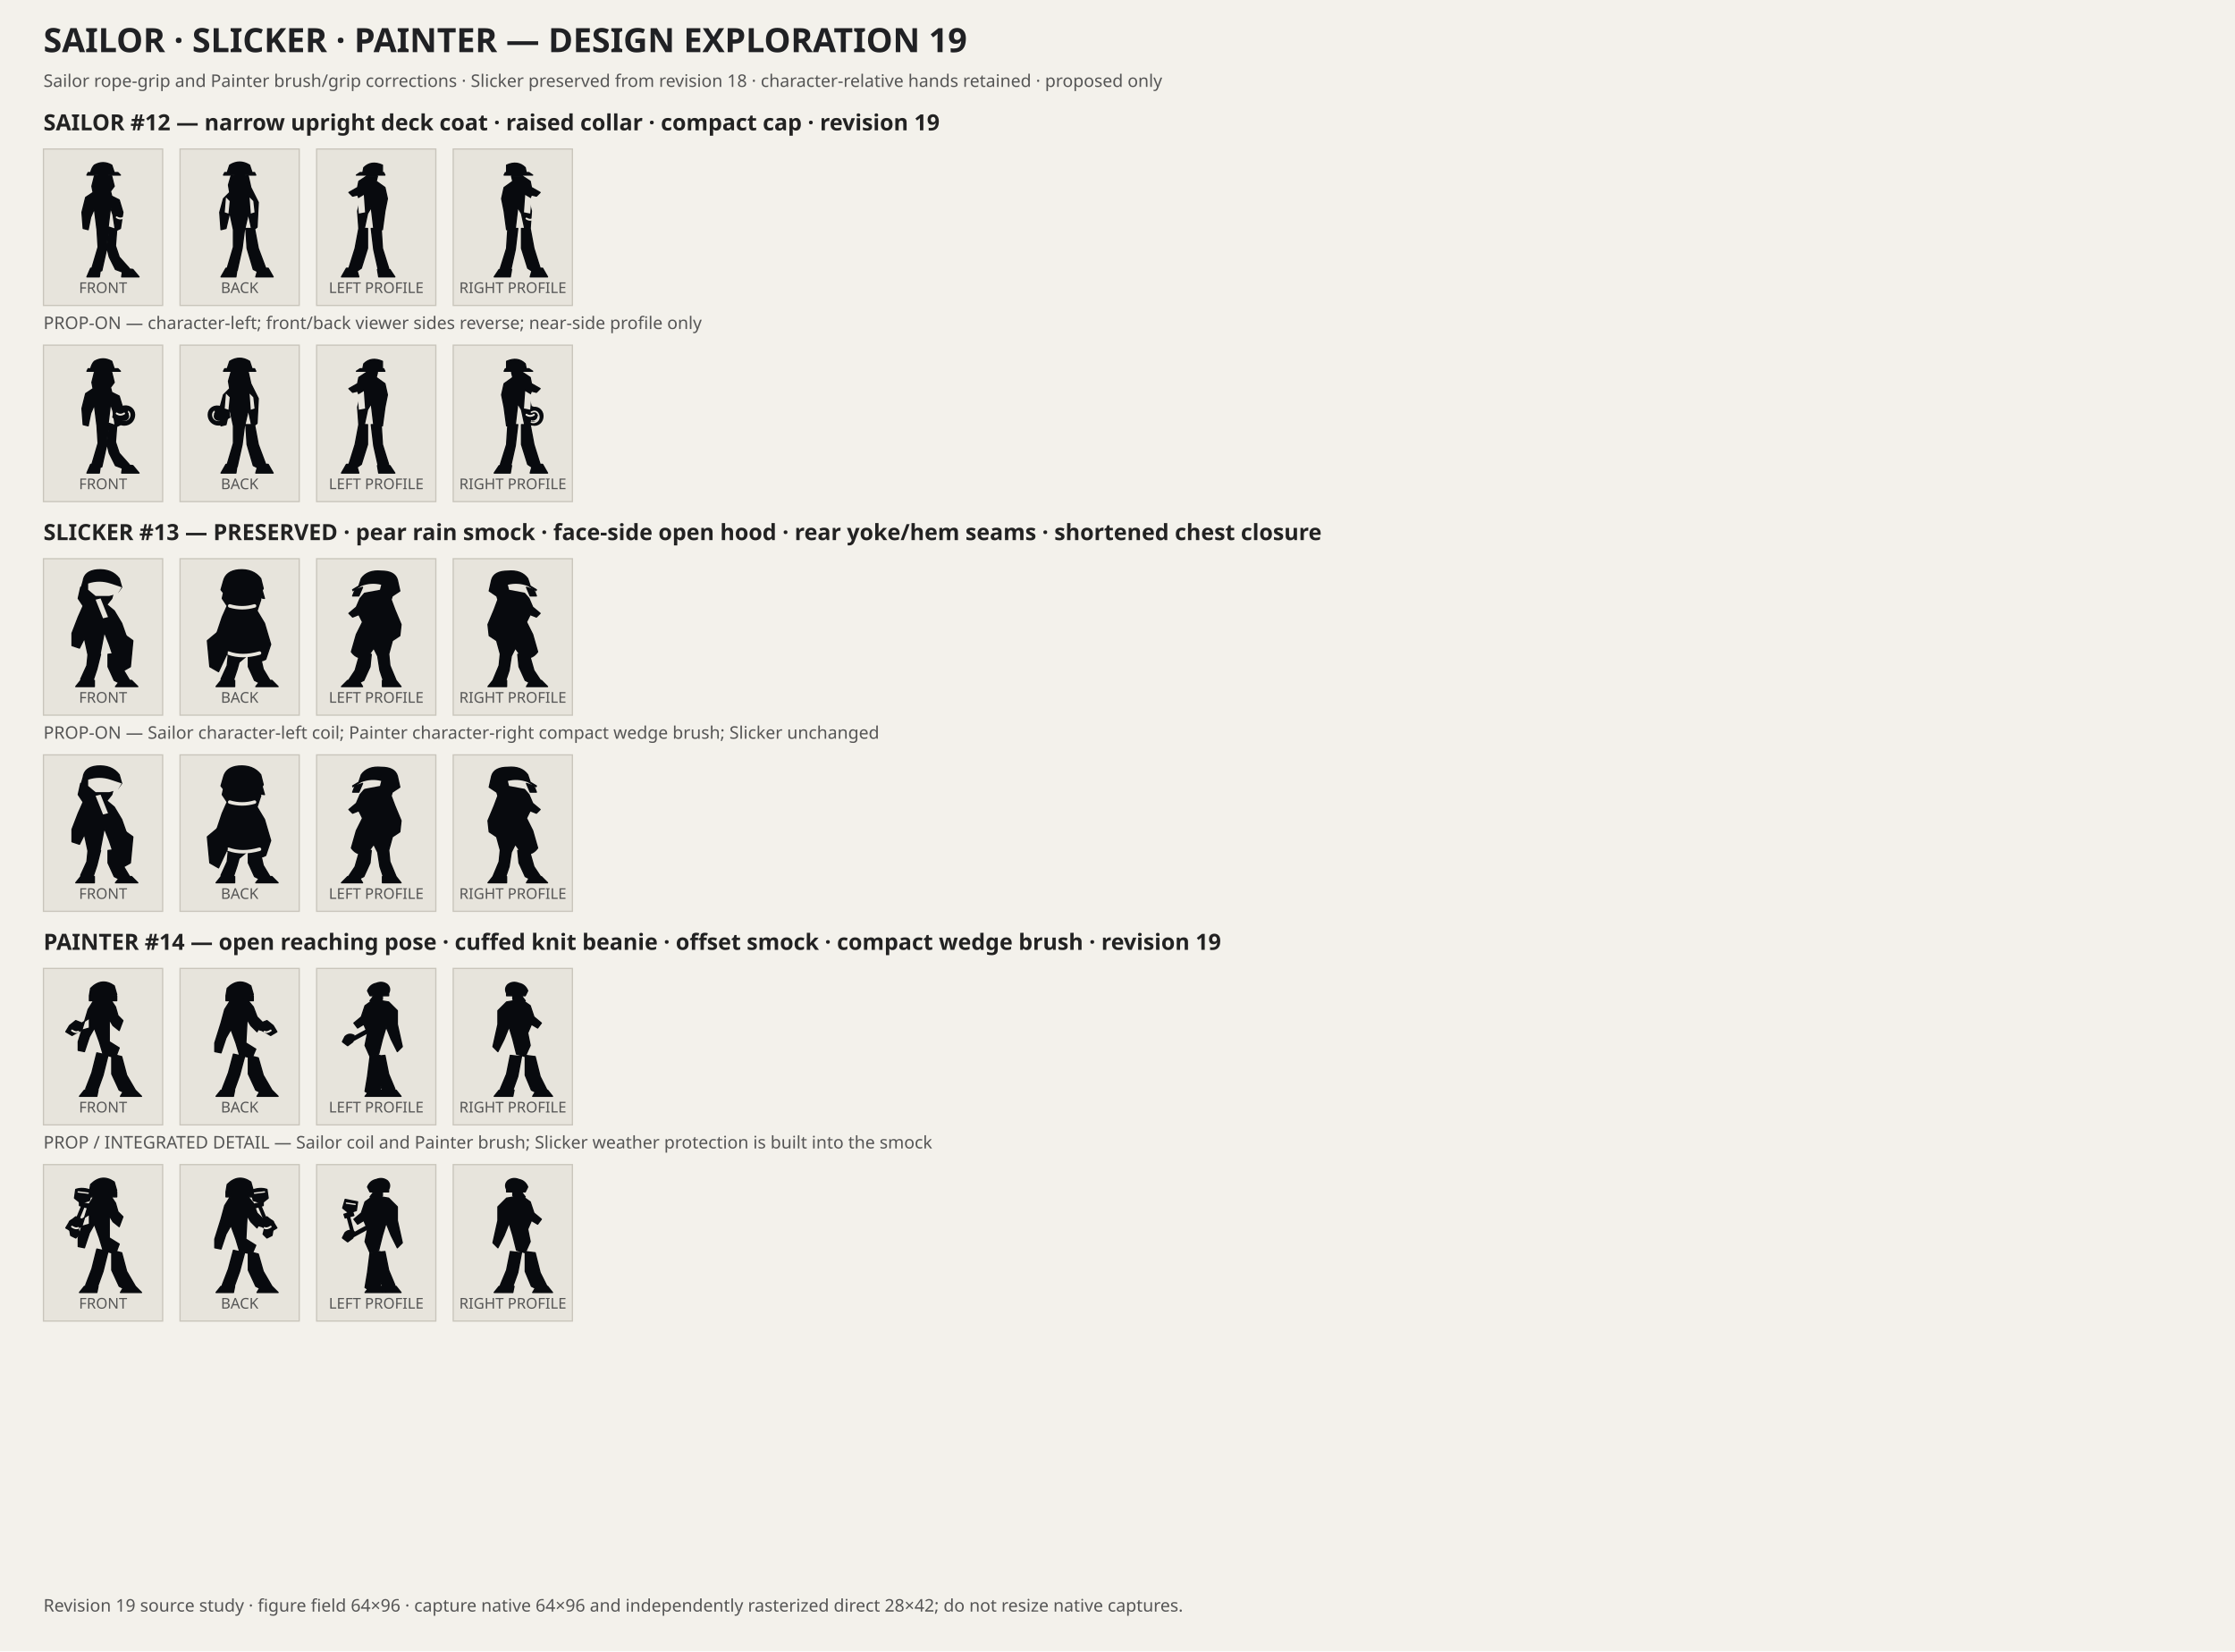
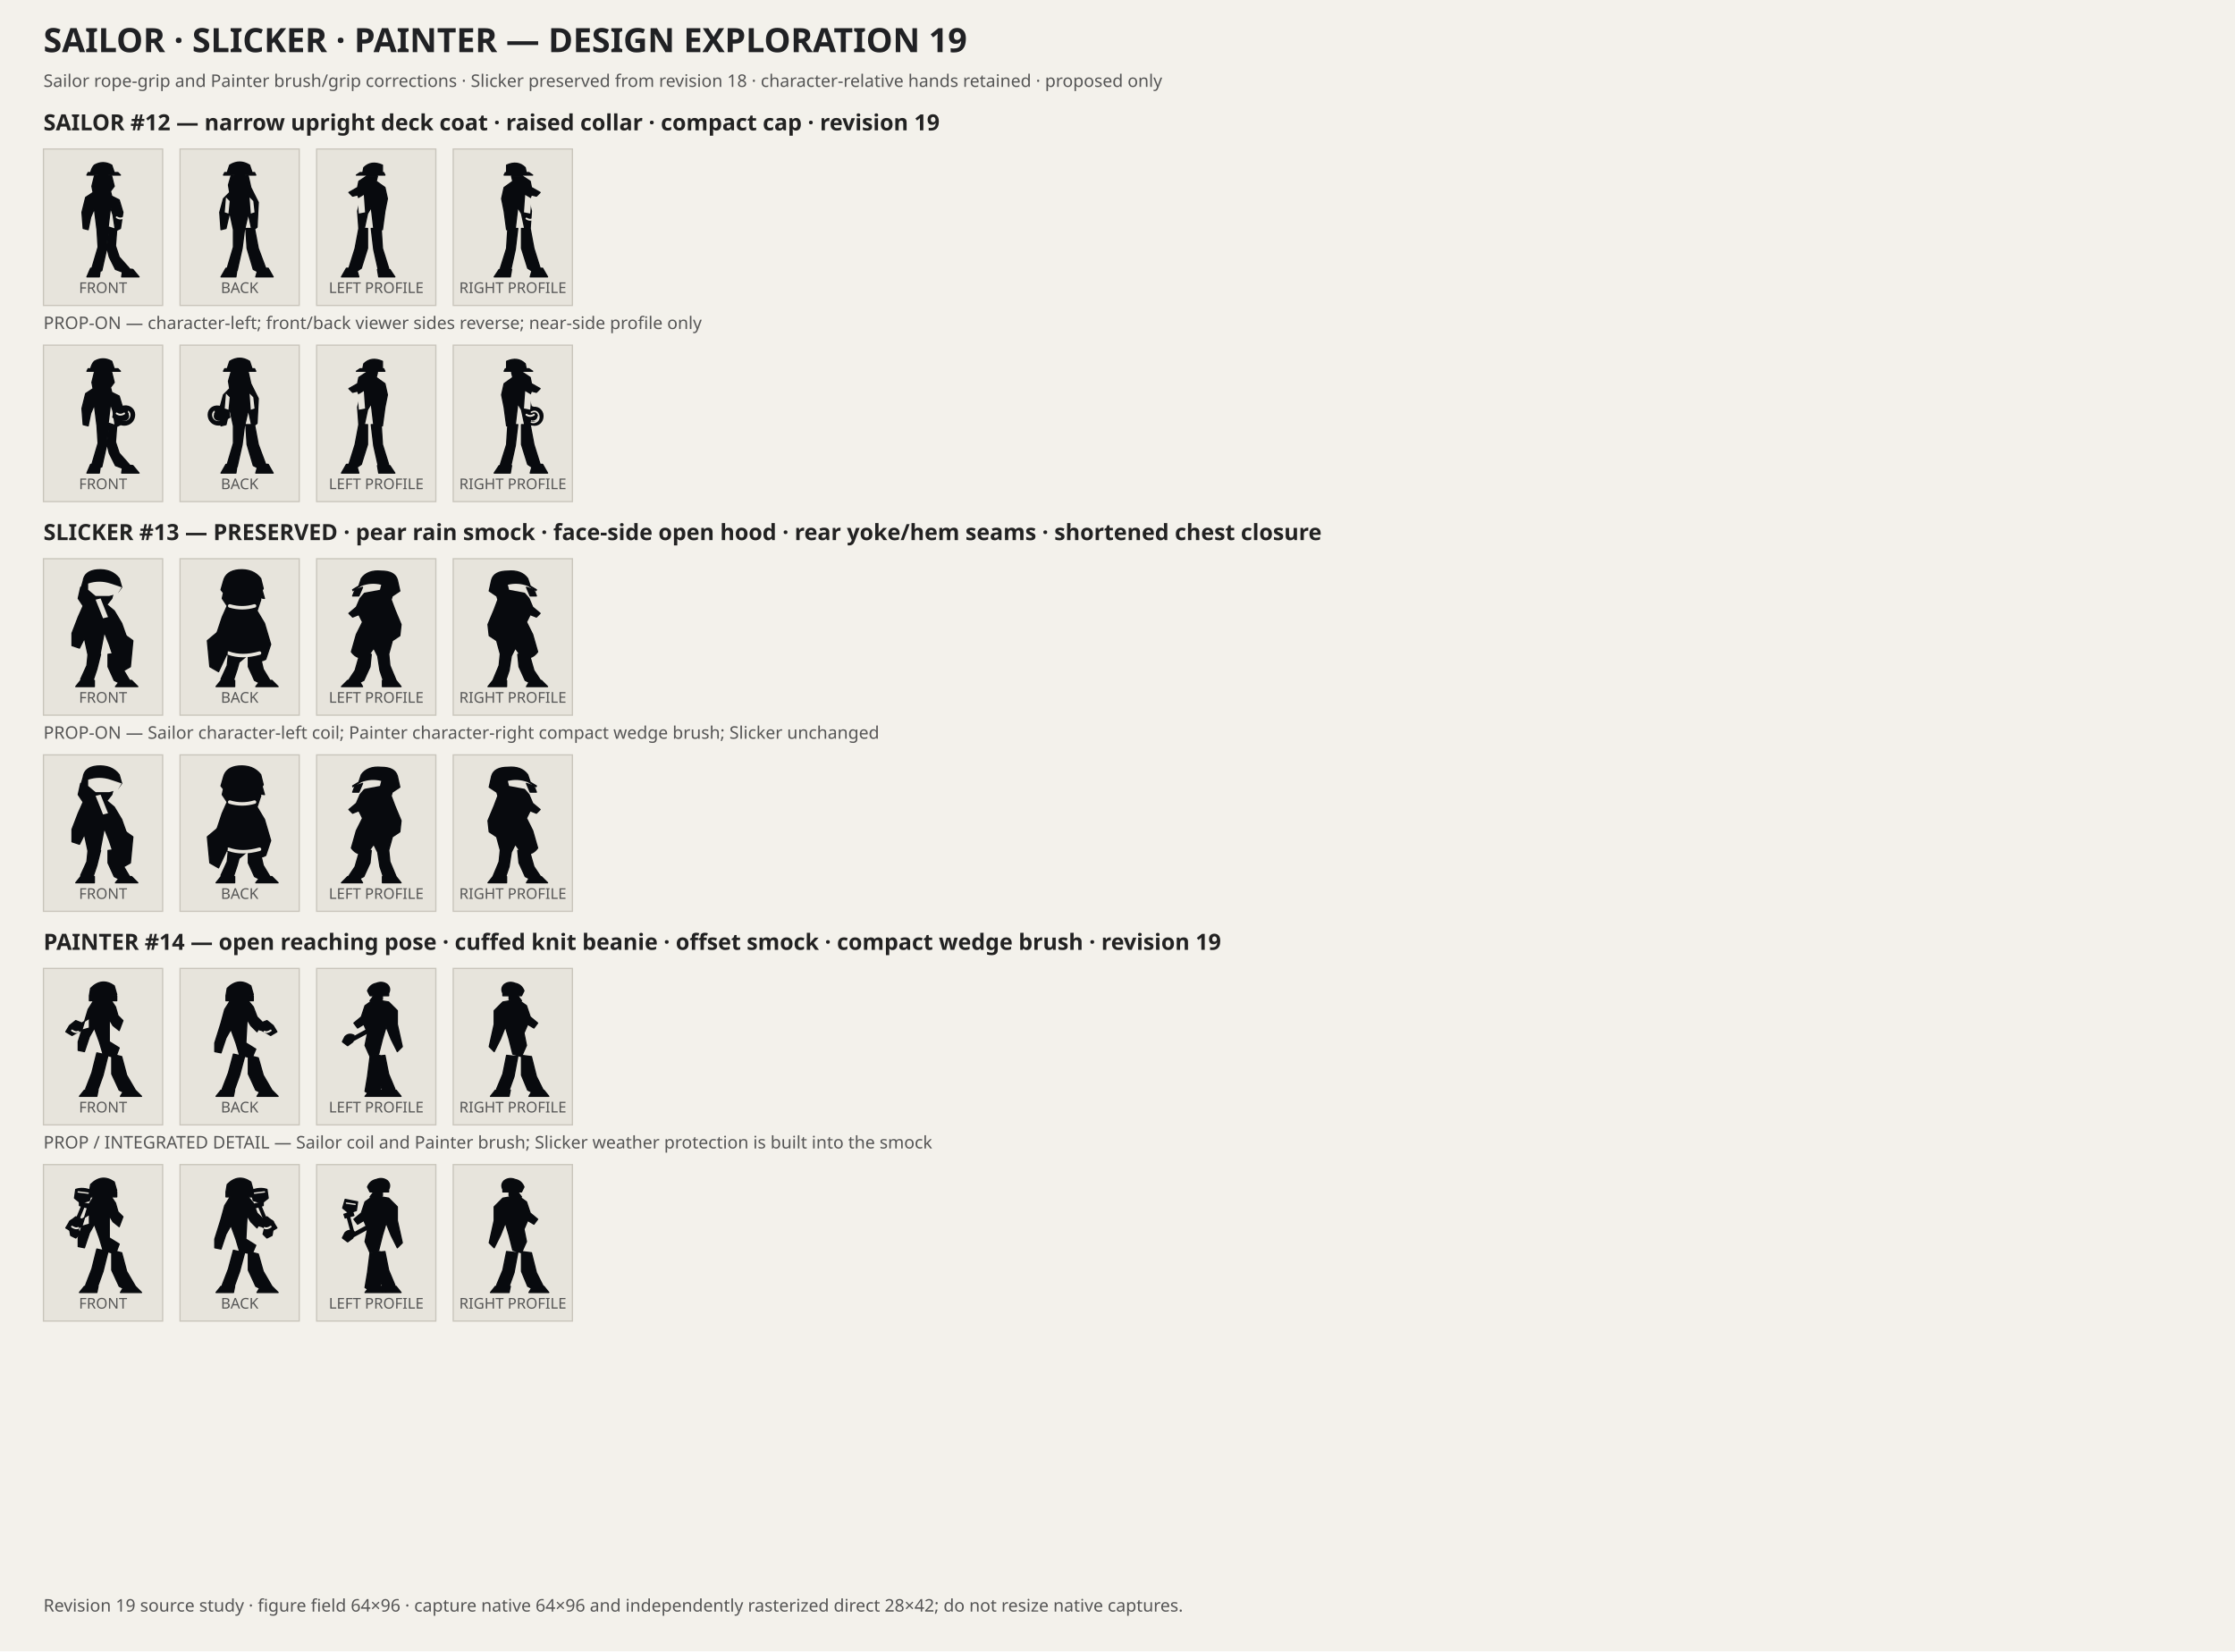
<svg xmlns="http://www.w3.org/2000/svg" width="1800" height="1330" viewBox="0 0 1800 1330">
  <rect width="1800" height="1330" fill="#f3f1eb" />
  <style>.head{font:700 27px sans-serif;fill:#202124}.sub{font:14px sans-serif;fill:#555}.name{font:700 18px sans-serif;fill:#222}.lab{font:12px sans-serif;fill:#555}.panel{fill:#e7e4dc;stroke:#c9c5bb}.sil{fill:#080a0e;stroke:#080a0e;stroke-linejoin:round;stroke-linecap:round}</style>
  <text x="35" y="42" class="head">SAILOR · SLICKER · PAINTER — DESIGN EXPLORATION 19</text>
  <text x="35" y="70" class="sub">Sailor rope-grip and Painter brush/grip corrections · Slicker preserved from revision 18 · character-relative hands retained · proposed only</text>
  <text x="35" y="105" class="name">SAILOR #12 — narrow upright deck coat · raised collar · compact cap · revision 19</text>
  <g transform="translate(35 120)">
    <rect width="96" height="126" class="panel" />
    <g transform="translate(16 8)">
      <g transform="" class="sil">
        <path d="M25 5 Q32 1 39 5 L41 11 L22 11 Q23 7 25 5Z M20 11 L44 11 L46 13 L19 13Z M25 14 Q32 11 39 14 L41 22 L38 26 L39 30 L45 33 L48 43 L46 56 L42 58 L40 45 L38 39 L36 56 L27 56 L25 40 L22 47 L20 57 L16 56 L15 43 L18 31 L24 27 L23 22Z M27 55 L36 55 L35 72 L31 90 L25 92 L23 88 L28 71Z M37 55 L43 57 L42 70 L45 79 L53 88 L50 92 L42 89 L37 79 L35 71Z M22 88 L30 88 L29 95 L19 95Z M48 88 L56 89 L61 95 L47 95Z" />
        <path d="M43 47 Q46 49 49 47" fill="none" stroke="#e7e4dc" stroke-width="1.5" stroke-linecap="round" />
      </g>
    </g>
    <text x="48" y="116" text-anchor="middle" class="lab">FRONT</text>
  </g>
  <g transform="translate(145 120)">
    <rect width="96" height="126" class="panel" />
    <g transform="translate(16 8)">
      <g transform="" class="sil">
        <path d="M24 5 Q32 0 40 5 L42 11 L22 11Z M20 11 L44 11 L45 13 L19 13Z M25 14 Q32 11 39 14 L41 23 L44 29 L47 35 L46 55 L42 58 L39 44 L36 57 L27 57 L24 43 L21 56 L17 57 L16 43 L19 32 L24 27 L23 21Z M27 56 L36 56 L34 72 L30 90 L24 92 L22 88 L27 71Z M37 56 L44 56 L47 72 L53 88 L49 92 L43 89 L38 72Z M21 88 L30 88 L29 95 L17 95Z M47 88 L55 88 L59 95 L45 95Z" />
        <path d="M21 31 L24 34 L23 44 L20 43Z M40 31 L43 34 L44 43 L41 44Z" fill="#e7e4dc" stroke="none" />
      </g>
    </g>
    <text x="48" y="116" text-anchor="middle" class="lab">BACK</text>
  </g>
  <g transform="translate(255 120)">
    <rect width="96" height="126" class="panel" />
    <g transform="translate(16 8)">
      <g transform="translate(64 0) scale(-1 1)" class="sil">
        <path d="M27 5 Q36 1 42 7 L43 12 L27 12Z M26 11 L45 11 L48 13 L25 13Z M40 14 L46 18 L47 23 L54 27 L51 30 L47 29 L45 34 L47 42 L46 56 L42 58 L39 44 L36 39 L34 56 L27 57 L25 42 L23 32 L25 23 L32 18 L31 14Z M28 56 L36 56 L34 73 L30 91 L24 93 L22 88 L27 72Z M39 56 L46 56 L49 72 L54 88 L50 92 L44 88 L39 72Z M21 89 L31 89 L30 95 L17 95Z M48 88 L56 88 L60 95 L46 95Z" />
        <path d="M42 29 L47 32 L46 44 L41 43Z" fill="#e7e4dc" stroke="none" />
      </g>
    </g>
    <text x="48" y="116" text-anchor="middle" class="lab">LEFT PROFILE</text>
  </g>
  <g transform="translate(365 120)">
    <rect width="96" height="126" class="panel" />
    <g transform="translate(16 8)">
      <g transform="" class="sil">
        <path d="M27 5 Q36 1 42 7 L43 12 L27 12Z M26 11 L45 11 L48 13 L25 13Z M40 14 L46 18 L47 23 L54 27 L51 30 L47 29 L45 34 L47 42 L46 56 L42 58 L39 44 L36 39 L34 56 L27 57 L25 42 L23 32 L25 23 L32 18 L31 14Z M28 56 L36 56 L34 73 L30 91 L24 93 L22 88 L27 72Z M39 56 L46 56 L49 72 L54 88 L50 92 L44 88 L39 72Z M21 89 L31 89 L30 95 L17 95Z M48 88 L56 88 L60 95 L46 95Z" />
        <path d="M42 29 L47 32 L46 44 L41 43Z" fill="#e7e4dc" stroke="none" />
        <path d="M43 48 Q46 50 49 48" fill="none" stroke="#e7e4dc" stroke-width="1.5" stroke-linecap="round" />
      </g>
    </g>
    <text x="48" y="116" text-anchor="middle" class="lab">RIGHT PROFILE</text>
  </g>
  <text x="35" y="265" class="sub">PROP-ON — character-left; front/back viewer sides reverse; near-side profile only</text>
  <g transform="translate(35 278)">
    <rect width="96" height="126" class="panel" />
    <g transform="translate(16 8)">
      <g transform="" class="sil">
        <path d="M25 5 Q32 1 39 5 L41 11 L22 11 Q23 7 25 5Z M20 11 L44 11 L46 13 L19 13Z M25 14 Q32 11 39 14 L41 22 L38 26 L39 30 L45 33 L48 43 L46 56 L42 58 L40 45 L38 39 L36 56 L27 56 L25 40 L22 47 L20 57 L16 56 L15 43 L18 31 L24 27 L23 22Z M27 55 L36 55 L35 72 L31 90 L25 92 L23 88 L28 71Z M37 55 L43 57 L42 70 L45 79 L53 88 L50 92 L42 89 L37 79 L35 71Z M22 88 L30 88 L29 95 L19 95Z M48 88 L56 89 L61 95 L47 95Z" />
        <path d="M47 43 C52 41 56 44 56 48 C56 52 53 55 49 55 C45 55 43 52 44 49 C45 46 48 45 50 47 C52 49 51 51 49 51" fill="none" stroke="#080a0e" stroke-width="3.8" stroke-linecap="round" />
        <path d="M41 45 Q45 42 49 44 L52 47 L50 52 L45 53 L40 50Z" fill="#080a0e" stroke="#080a0e" stroke-width="1.2" />
        <path d="M43 47 Q47 42 51 45" fill="none" stroke="#080a0e" stroke-width="2.4" stroke-linecap="round" />
        <path d="M43 47 Q46 49 49 47" fill="none" stroke="#e7e4dc" stroke-width="1.5" stroke-linecap="round" />
      </g>
    </g>
    <text x="48" y="116" text-anchor="middle" class="lab">FRONT</text>
  </g>
  <g transform="translate(145 278)">
    <rect width="96" height="126" class="panel" />
    <g transform="translate(16 8)">
      <g transform="" class="sil">
        <path d="M24 5 Q32 0 40 5 L42 11 L22 11Z M20 11 L44 11 L45 13 L19 13Z M25 14 Q32 11 39 14 L41 23 L44 29 L47 35 L46 55 L42 58 L39 44 L36 57 L27 57 L24 43 L21 56 L17 57 L16 43 L19 32 L24 27 L23 21Z M27 56 L36 56 L34 72 L30 90 L24 92 L22 88 L27 71Z M37 56 L44 56 L47 72 L53 88 L49 92 L43 89 L38 72Z M21 88 L30 88 L29 95 L17 95Z M47 88 L55 88 L59 95 L45 95Z" />
        <path d="M17 43 C12 41 8 44 8 48 C8 52 11 55 15 55 C19 55 21 52 20 49 C19 46 16 45 14 47 C12 49 13 51 15 51" fill="none" stroke="#080a0e" stroke-width="3.6" stroke-linecap="round" />
        <path d="M23 45 Q19 42 15 44 L12 47 L14 52 L19 53 L24 50Z" fill="#080a0e" stroke="#080a0e" stroke-width="1.2" />
        <path d="M21 31 L24 34 L23 44 L20 43Z M40 31 L43 34 L44 43 L41 44Z" fill="#e7e4dc" stroke="none" />
        <path d="M21 47 Q17 42 13 45" fill="none" stroke="#080a0e" stroke-width="2.4" stroke-linecap="round" />
      </g>
    </g>
    <text x="48" y="116" text-anchor="middle" class="lab">BACK</text>
  </g>
  <g transform="translate(255 278)">
    <rect width="96" height="126" class="panel" />
    <g transform="translate(16 8)">
      <g transform="translate(64 0) scale(-1 1)" class="sil">
        <path d="M27 5 Q36 1 42 7 L43 12 L27 12Z M26 11 L45 11 L48 13 L25 13Z M40 14 L46 18 L47 23 L54 27 L51 30 L47 29 L45 34 L47 42 L46 56 L42 58 L39 44 L36 39 L34 56 L27 57 L25 42 L23 32 L25 23 L32 18 L31 14Z M28 56 L36 56 L34 73 L30 91 L24 93 L22 88 L27 72Z M39 56 L46 56 L49 72 L54 88 L50 92 L44 88 L39 72Z M21 89 L31 89 L30 95 L17 95Z M48 88 L56 88 L60 95 L46 95Z" />
        <path d="M42 29 L47 32 L46 44 L41 43Z" fill="#e7e4dc" stroke="none" />
      </g>
    </g>
    <text x="48" y="116" text-anchor="middle" class="lab">LEFT PROFILE</text>
  </g>
  <g transform="translate(365 278)">
    <rect width="96" height="126" class="panel" />
    <g transform="translate(16 8)">
      <g transform="" class="sil">
        <path d="M27 5 Q36 1 42 7 L43 12 L27 12Z M26 11 L45 11 L48 13 L25 13Z M40 14 L46 18 L47 23 L54 27 L51 30 L47 29 L45 34 L47 42 L46 56 L42 58 L39 44 L36 39 L34 56 L27 57 L25 42 L23 32 L25 23 L32 18 L31 14Z M28 56 L36 56 L34 73 L30 91 L24 93 L22 88 L27 72Z M39 56 L46 56 L49 72 L54 88 L50 92 L44 88 L39 72Z M21 89 L31 89 L30 95 L17 95Z M48 88 L56 88 L60 95 L46 95Z" />
        <path d="M47 44 C51 42 55 45 55 49 C55 53 52 56 48 55 C44 55 42 52 43 49 C44 46 47 45 49 47 C51 49 50 51 48 51" fill="none" stroke="#080a0e" stroke-width="3.6" stroke-linecap="round" />
        <path d="M42 43 Q46 40 50 43 L53 47 L50 51 L45 51 L41 48Z" fill="#080a0e" stroke="#080a0e" stroke-width="1.2" />
        <path d="M42 29 L47 32 L46 44 L41 43Z" fill="#e7e4dc" stroke="none" />
        <path d="M43 48 Q47 43 51 46" fill="none" stroke="#080a0e" stroke-width="2.4" stroke-linecap="round" />
        <path d="M43 48 Q46 50 49 48" fill="none" stroke="#e7e4dc" stroke-width="1.5" stroke-linecap="round" />
        <path d="M47 46 C51 44 53 47 53 50 C53 53 50 55 47 54" fill="none" stroke="#e7e4dc" stroke-width="1.25" stroke-linecap="round" />
      </g>
    </g>
    <text x="48" y="116" text-anchor="middle" class="lab">RIGHT PROFILE</text>
  </g>
  <text x="35" y="435" class="name">SLICKER #13 — PRESERVED · pear rain smock · face-side open hood · rear yoke/hem seams · shortened chest closure</text>
  <g transform="translate(35 450)">
    <rect width="96" height="126" class="panel" />
    <g transform="translate(16 8)">
      <g transform="" class="sil">
        <path d="M16 10 Q17 2 27 1 Q39 0 45 8 L47 15 L44 19 L39 17 L23 17 L19 21 L14 17Z M14 15 Q28 12 41 17 L39 24 L35 29 L41 34 L47 44 L53 61 L49 73 L42 76 L37 61 L33 51 L29 72 L20 70 L17 56 L13 64 L7 62 L7 52 L12 39 L16 30 L12 24Z M20 68 L30 69 L27 81 L23 93 L16 94 L14 89 L19 78Z M36 69 L45 68 L48 81 L54 91 L49 94 L41 90 L36 79Z M14 90 L25 90 L25 95 L10 95Z M46 90 L55 90 L60 95 L42 95Z" />
        <path d="M20 12 Q29 9 38 12 L47 15 L44 20 L37 22 L26 22 L20 17Z" fill="#e7e4dc" stroke="none" />
        <path d="M26 25 L30 24 L36 39 L32 40Z" fill="#e7e4dc" stroke="none" />
        <path d="M42 48 L56 58 L54 79 L47 83 L40 68Z" fill="#080a0e" stroke="#080a0e" stroke-width="1" />
      </g>
    </g>
    <text x="48" y="116" text-anchor="middle" class="lab">FRONT</text>
  </g>
  <g transform="translate(145 450)">
    <rect width="96" height="126" class="panel" />
    <g transform="translate(16 8)">
      <g transform="" class="sil">
        <path d="M19 10 Q21 2 31 1 Q43 0 49 8 L51 16 L48 21 L42 18 L25 18 L21 22 L17 17Z M20 15 Q34 12 47 17 L49 25 L46 34 L52 44 L57 61 L53 73 Q46 77 38 70 L32 75 L23 70 L16 65 L13 54 L18 39 L22 30 L18 24Z M23 68 L33 70 L30 81 L26 93 L19 94 L17 89 L22 78Z M39 69 L48 68 L51 81 L57 91 L52 94 L44 90 L39 79Z M17 90 L28 90 L28 95 L13 95Z M49 90 L58 90 L63 95 L45 95Z" />
        <path d="M24 30 Q34 33 44 30" fill="none" stroke="#e7e4dc" stroke-width="2.8" stroke-linecap="round" />
        <path d="M23 68 Q34 72 48 68" fill="none" stroke="#e7e4dc" stroke-width="2.8" stroke-linecap="round" />
        <path d="M43 15 L50 17 L52 24 L46 23Z" fill="#080a0e" stroke="#080a0e" stroke-width="1" />
        <path d="M18 48 L6 58 L8 79 L15 83 L22 68Z" fill="#080a0e" stroke="#080a0e" stroke-width="1" />
      </g>
    </g>
    <text x="48" y="116" text-anchor="middle" class="lab">BACK</text>
  </g>
  <g transform="translate(255 450)">
    <rect width="96" height="126" class="panel" />
    <g transform="translate(16 8)">
      <g transform="translate(64 0) scale(-1 1)" class="sil">
        <path d="M15 9 Q17 2 28 2 Q39 1 44 8 L46 14 L51 17 L49 21 L43 18 L23 18 L19 22 L13 18Z M17 15 Q30 13 39 17 L45 24 L48 31 L54 36 L51 39 L46 37 L43 43 L48 53 L52 67 Q47 74 39 71 L34 64 L30 72 L22 69 L19 58 L13 54 L12 45 L17 33 L20 25Z M22 68 L31 69 L29 82 L25 94 L18 95 L16 90 L21 78Z M36 69 L45 68 L49 82 L55 91 L50 94 L42 90 L37 79Z M16 90 L27 90 L27 95 L12 95Z M46 90 L55 90 L60 95 L43 95Z" />
        <path d="M28 13 Q36 11 44 14 L52 19 L45 20 L29 17Z" fill="#e7e4dc" stroke="none" />
        <path d="M43 15 L49 17 L51 22 L46 22Z" fill="#080a0e" stroke="#080a0e" stroke-width="1" />
      </g>
    </g>
    <text x="48" y="116" text-anchor="middle" class="lab">LEFT PROFILE</text>
  </g>
  <g transform="translate(365 450)">
    <rect width="96" height="126" class="panel" />
    <g transform="translate(16 8)">
      <g transform="" class="sil">
        <path d="M15 9 Q17 2 28 2 Q39 1 44 8 L46 14 L51 17 L49 21 L43 18 L23 18 L19 22 L13 18Z M17 15 Q30 13 39 17 L45 24 L48 31 L54 36 L51 39 L46 37 L43 43 L48 53 L52 67 Q47 74 39 71 L34 64 L30 72 L22 69 L19 58 L13 54 L12 45 L17 33 L20 25Z M22 68 L31 69 L29 82 L25 94 L18 95 L16 90 L21 78Z M36 69 L45 68 L49 82 L55 91 L50 94 L42 90 L37 79Z M16 90 L27 90 L27 95 L12 95Z M46 90 L55 90 L60 95 L43 95Z" />
        <path d="M28 13 Q36 11 44 14 L52 19 L45 20 L29 17Z" fill="#e7e4dc" stroke="none" />
        <path d="M43 15 L49 17 L51 22 L46 22Z" fill="#080a0e" stroke="#080a0e" stroke-width="1" />
      </g>
    </g>
    <text x="48" y="116" text-anchor="middle" class="lab">RIGHT PROFILE</text>
  </g>
  <text x="35" y="595" class="sub">PROP-ON — Sailor character-left coil; Painter character-right compact wedge brush; Slicker unchanged</text>
  <g transform="translate(35 608)">
    <rect width="96" height="126" class="panel" />
    <g transform="translate(16 8)">
      <g transform="" class="sil">
        <path d="M16 10 Q17 2 27 1 Q39 0 45 8 L47 15 L44 19 L39 17 L23 17 L19 21 L14 17Z M14 15 Q28 12 41 17 L39 24 L35 29 L41 34 L47 44 L53 61 L49 73 L42 76 L37 61 L33 51 L29 72 L20 70 L17 56 L13 64 L7 62 L7 52 L12 39 L16 30 L12 24Z M20 68 L30 69 L27 81 L23 93 L16 94 L14 89 L19 78Z M36 69 L45 68 L48 81 L54 91 L49 94 L41 90 L36 79Z M14 90 L25 90 L25 95 L10 95Z M46 90 L55 90 L60 95 L42 95Z" />
        <path d="M20 12 Q29 9 38 12 L47 15 L44 20 L37 22 L26 22 L20 17Z" fill="#e7e4dc" stroke="none" />
        <path d="M26 25 L30 24 L36 39 L32 40Z" fill="#e7e4dc" stroke="none" />
        <path d="M42 48 L56 58 L54 79 L47 83 L40 68Z" fill="#080a0e" stroke="#080a0e" stroke-width="1" />
      </g>
    </g>
    <text x="48" y="116" text-anchor="middle" class="lab">FRONT</text>
  </g>
  <g transform="translate(145 608)">
    <rect width="96" height="126" class="panel" />
    <g transform="translate(16 8)">
      <g transform="" class="sil">
        <path d="M19 10 Q21 2 31 1 Q43 0 49 8 L51 16 L48 21 L42 18 L25 18 L21 22 L17 17Z M20 15 Q34 12 47 17 L49 25 L46 34 L52 44 L57 61 L53 73 Q46 77 38 70 L32 75 L23 70 L16 65 L13 54 L18 39 L22 30 L18 24Z M23 68 L33 70 L30 81 L26 93 L19 94 L17 89 L22 78Z M39 69 L48 68 L51 81 L57 91 L52 94 L44 90 L39 79Z M17 90 L28 90 L28 95 L13 95Z M49 90 L58 90 L63 95 L45 95Z" />
        <path d="M24 30 Q34 33 44 30" fill="none" stroke="#e7e4dc" stroke-width="2.8" stroke-linecap="round" />
        <path d="M23 68 Q34 72 48 68" fill="none" stroke="#e7e4dc" stroke-width="2.8" stroke-linecap="round" />
        <path d="M43 15 L50 17 L52 24 L46 23Z" fill="#080a0e" stroke="#080a0e" stroke-width="1" />
        <path d="M18 48 L6 58 L8 79 L15 83 L22 68Z" fill="#080a0e" stroke="#080a0e" stroke-width="1" />
      </g>
    </g>
    <text x="48" y="116" text-anchor="middle" class="lab">BACK</text>
  </g>
  <g transform="translate(255 608)">
    <rect width="96" height="126" class="panel" />
    <g transform="translate(16 8)">
      <g transform="translate(64 0) scale(-1 1)" class="sil">
        <path d="M15 9 Q17 2 28 2 Q39 1 44 8 L46 14 L51 17 L49 21 L43 18 L23 18 L19 22 L13 18Z M17 15 Q30 13 39 17 L45 24 L48 31 L54 36 L51 39 L46 37 L43 43 L48 53 L52 67 Q47 74 39 71 L34 64 L30 72 L22 69 L19 58 L13 54 L12 45 L17 33 L20 25Z M22 68 L31 69 L29 82 L25 94 L18 95 L16 90 L21 78Z M36 69 L45 68 L49 82 L55 91 L50 94 L42 90 L37 79Z M16 90 L27 90 L27 95 L12 95Z M46 90 L55 90 L60 95 L43 95Z" />
        <path d="M28 13 Q36 11 44 14 L52 19 L45 20 L29 17Z" fill="#e7e4dc" stroke="none" />
        <path d="M43 15 L49 17 L51 22 L46 22Z" fill="#080a0e" stroke="#080a0e" stroke-width="1" />
      </g>
    </g>
    <text x="48" y="116" text-anchor="middle" class="lab">LEFT PROFILE</text>
  </g>
  <g transform="translate(365 608)">
    <rect width="96" height="126" class="panel" />
    <g transform="translate(16 8)">
      <g transform="" class="sil">
        <path d="M15 9 Q17 2 28 2 Q39 1 44 8 L46 14 L51 17 L49 21 L43 18 L23 18 L19 22 L13 18Z M17 15 Q30 13 39 17 L45 24 L48 31 L54 36 L51 39 L46 37 L43 43 L48 53 L52 67 Q47 74 39 71 L34 64 L30 72 L22 69 L19 58 L13 54 L12 45 L17 33 L20 25Z M22 68 L31 69 L29 82 L25 94 L18 95 L16 90 L21 78Z M36 69 L45 68 L49 82 L55 91 L50 94 L42 90 L37 79Z M16 90 L27 90 L27 95 L12 95Z M46 90 L55 90 L60 95 L43 95Z" />
        <path d="M28 13 Q36 11 44 14 L52 19 L45 20 L29 17Z" fill="#e7e4dc" stroke="none" />
        <path d="M43 15 L49 17 L51 22 L46 22Z" fill="#080a0e" stroke="#080a0e" stroke-width="1" />
      </g>
    </g>
    <text x="48" y="116" text-anchor="middle" class="lab">RIGHT PROFILE</text>
  </g>
  <text x="35" y="765" class="name">PAINTER #14 — open reaching pose · cuffed knit beanie · offset smock · compact wedge brush · revision 19</text>
  <g transform="translate(35 780)">
    <rect width="96" height="126" class="panel" />
    <g transform="translate(16 8)">
      <g transform="" class="sil">
        <path d="M22 8 Q31 -1 41 6 L43 13 L21 14Z M21 14 Q32 11 43 14 L43 18 L21 18Z M25 17 Q31 13 38 17 L42 23 L44 30 L48 34 L45 42 L40 38 L37 33 L37 51 L45 56 L42 64 L32 61 L29 51 L25 40 L21 47 L17 59 L12 58 L12 51 L17 35 L20 25Z M21 32 L15 36 L10 34 L5 38 L2 43 L7 46 L14 42 L21 40Z M27 60 L36 62 L32 78 L27 92 L20 94 L18 89 L23 76Z M39 61 L47 63 L51 78 L58 90 L53 94 L45 90 L39 77Z M17 90 L28 90 L27 95 L13 95Z M49 90 L58 90 L63 95 L46 95Z" />
        <path d="M7 42 Q10 44 12 43" fill="none" stroke="#e7e4dc" stroke-width="1.5" stroke-linecap="round" />
      </g>
    </g>
    <text x="48" y="116" text-anchor="middle" class="lab">FRONT</text>
  </g>
  <g transform="translate(145 780)">
    <rect width="96" height="126" class="panel" />
    <g transform="translate(16 8)">
      <g transform="" class="sil">
        <path d="M22 8 Q31 -1 41 6 L43 13 L21 14Z M21 14 Q32 11 43 14 L43 18 L21 18Z M25 17 Q31 13 38 17 L43 23 L46 31 L50 35 L46 43 L41 38 L38 33 L37 52 L45 57 L42 64 L32 62 L29 52 L25 41 L21 48 L17 60 L12 59 L12 52 L17 36 L20 25Z M43 32 L49 36 L54 34 L59 38 L62 43 L57 46 L50 42 L43 40Z M27 61 L36 63 L32 78 L27 92 L20 94 L18 89 L23 76Z M39 62 L47 64 L51 78 L58 90 L53 94 L45 90 L39 77Z M17 90 L28 90 L27 95 L13 95Z M49 90 L58 90 L63 95 L46 95Z" />
        <path d="M57 42 Q54 44 52 43" fill="none" stroke="#e7e4dc" stroke-width="1.5" stroke-linecap="round" />
      </g>
    </g>
    <text x="48" y="116" text-anchor="middle" class="lab">BACK</text>
  </g>
  <g transform="translate(255 780)">
    <rect width="96" height="126" class="panel" />
    <g transform="translate(16 8)">
      <g transform="translate(69 0) scale(-1 1)" class="sil">
        <path d="M27 12 Q25 8 28 5 Q32 2 37 4 Q42 5 44 10 L42 14 L27 14Z M32 13 L39 14 L42 18 L38 20 L32 17Z M39 17 L46 22 L49 31 L55 36 L52 40 L47 37 L44 44 L46 54 L42 63 L35 61 L32 49 L29 39 L25 49 L20 59 L16 55 L20 37 L20 26 L27 19Z M30 62 L39 63 L36 79 L31 93 L24 94 L22 89 L27 77Z M34 62 L42 63 L44 79 L46 91 L41 94 L34 90 L31 78Z M21 90 L33 90 L32 95 L17 95Z M32 90 L42 90 L46 95 L29 95Z" />
        <path d="M45 43 L56 49" fill="none" stroke="#080a0e" stroke-width="3.6" stroke-linecap="round" />
        <path d="M55 46 Q59 44 62 47 L64 51 L60 54 L56 51Z" fill="#080a0e" stroke="#080a0e" stroke-width="1.4" />
        <path d="M7 47 Q10 49 13 48" fill="none" stroke="#e7e4dc" stroke-width="1.5" stroke-linecap="round" />
      </g>
    </g>
    <text x="48" y="116" text-anchor="middle" class="lab">LEFT PROFILE</text>
  </g>
  <g transform="translate(365 780)">
    <rect width="96" height="126" class="panel" />
-     <g transform="translate(16 8)">
+     <g transform="translate(13 8)">
      <g transform="" class="sil">
        <path d="M27 12 Q25 8 28 5 Q32 2 37 4 Q42 5 44 10 L42 14 L27 14Z M32 13 L39 14 L42 18 L38 20 L32 17Z M39 17 L46 22 L49 31 L55 36 L52 40 L47 37 L44 44 L46 54 L42 63 L35 61 L32 49 L29 39 L25 49 L20 59 L16 55 L20 37 L20 26 L27 19Z M30 62 L39 63 L36 79 L31 93 L24 94 L22 89 L27 77Z M42 62 L50 63 L54 79 L60 91 L55 94 L47 90 L42 78Z M21 90 L33 90 L32 95 L17 95Z M51 90 L60 90 L64 95 L48 95Z" />
      </g>
    </g>
    <text x="48" y="116" text-anchor="middle" class="lab">RIGHT PROFILE</text>
  </g>
  <text x="35" y="925" class="sub">PROP / INTEGRATED DETAIL — Sailor coil and Painter brush; Slicker weather protection is built into the smock</text>
  <g transform="translate(35 938)">
    <rect width="96" height="126" class="panel" />
    <g transform="translate(16 8)">
      <g transform="" class="sil">
        <path d="M22 8 Q31 -1 41 6 L43 13 L21 14Z M21 14 Q32 11 43 14 L43 18 L21 18Z M25 17 Q31 13 38 17 L42 23 L44 30 L48 34 L45 42 L40 38 L37 33 L37 51 L45 56 L42 64 L32 61 L29 51 L25 40 L21 47 L17 59 L12 58 L12 51 L17 35 L20 25Z M21 32 L15 36 L10 34 L5 38 L2 43 L7 46 L14 42 L21 40Z M27 60 L36 62 L32 78 L27 92 L20 94 L18 89 L23 76Z M39 61 L47 63 L51 78 L58 90 L53 94 L45 90 L39 77Z M17 90 L28 90 L27 95 L13 95Z M49 90 L58 90 L63 95 L46 95Z" />
        <path d="M5 38 Q8 35 11 38 L13 42 L10 46 L6 44Z" fill="#080a0e" stroke="#080a0e" stroke-width="1.3" />
        <path d="M9 42 L16 25" fill="none" stroke="#080a0e" stroke-width="3" stroke-linecap="round" />
        <path d="M13 22 L21 24 L20 27 L13 25Z" fill="#080a0e" stroke="#080a0e" stroke-width="1" />
        <path d="M10 12 Q16 10 23 13 L21 21 L14 23 L9 19Z" fill="#080a0e" stroke="#080a0e" stroke-width="1" />
        <path d="M12 14 L20 15" fill="none" stroke="#e7e4dc" stroke-width="1.1" stroke-linecap="round" />
        <path d="M5 43 Q9 41 12 44 L13 48 L10 51 L6 49Z" fill="#080a0e" stroke="#080a0e" stroke-width="1.2" />
        <path d="M7 42 Q10 44 12 43" fill="none" stroke="#e7e4dc" stroke-width="1.5" stroke-linecap="round" />
      </g>
    </g>
    <text x="48" y="116" text-anchor="middle" class="lab">FRONT</text>
  </g>
  <g transform="translate(145 938)">
    <rect width="96" height="126" class="panel" />
    <g transform="translate(16 8)">
      <g transform="" class="sil">
        <path d="M22 8 Q31 -1 41 6 L43 13 L21 14Z M21 14 Q32 11 43 14 L43 18 L21 18Z M25 17 Q31 13 38 17 L43 23 L46 31 L50 35 L46 43 L41 38 L38 33 L37 52 L45 57 L42 64 L32 62 L29 52 L25 41 L21 48 L17 60 L12 59 L12 52 L17 36 L20 25Z M43 32 L49 36 L54 34 L59 38 L62 43 L57 46 L50 42 L43 40Z M27 61 L36 63 L32 78 L27 92 L20 94 L18 89 L23 76Z M39 62 L47 64 L51 78 L58 90 L53 94 L45 90 L39 77Z M17 90 L28 90 L27 95 L13 95Z M49 90 L58 90 L63 95 L46 95Z" />
        <path d="M59 38 Q56 35 53 38 L51 42 L54 46 L58 44Z" fill="#080a0e" stroke="#080a0e" stroke-width="1.3" />
        <path d="M55 42 L48 25" fill="none" stroke="#080a0e" stroke-width="3" stroke-linecap="round" />
        <path d="M51 22 L43 24 L44 27 L51 25Z" fill="#080a0e" stroke="#080a0e" stroke-width="1" />
        <path d="M54 12 Q48 10 41 13 L43 21 L50 23 L55 19Z" fill="#080a0e" stroke="#080a0e" stroke-width="1" />
        <path d="M52 14 L44 15" fill="none" stroke="#e7e4dc" stroke-width="1.1" stroke-linecap="round" />
        <path d="M59 43 Q55 41 52 44 L51 48 L54 51 L58 49Z" fill="#080a0e" stroke="#080a0e" stroke-width="1.2" />
        <path d="M57 42 Q54 44 52 43" fill="none" stroke="#e7e4dc" stroke-width="1.5" stroke-linecap="round" />
      </g>
    </g>
    <text x="48" y="116" text-anchor="middle" class="lab">BACK</text>
  </g>
  <g transform="translate(255 938)">
    <rect width="96" height="126" class="panel" />
    <g transform="translate(16 8)">
      <g transform="translate(69 0) scale(-1 1)" class="sil">
        <path d="M27 12 Q25 8 28 5 Q32 2 37 4 Q42 5 44 10 L42 14 L27 14Z M32 13 L39 14 L42 18 L38 20 L32 17Z M39 17 L46 22 L49 31 L55 36 L52 40 L47 37 L44 44 L46 54 L42 63 L35 61 L32 49 L29 39 L25 49 L20 59 L16 55 L20 37 L20 26 L27 19Z M30 62 L39 63 L36 79 L31 93 L24 94 L22 89 L27 77Z M34 62 L42 63 L44 79 L46 91 L41 94 L34 90 L31 78Z M21 90 L33 90 L32 95 L17 95Z M32 90 L42 90 L46 95 L29 95Z" />
        <path d="M45 43 L56 49" fill="none" stroke="#080a0e" stroke-width="3.6" stroke-linecap="round" />
        <path d="M55 46 Q59 44 62 47 L64 51 L60 54 L56 51Z" fill="#080a0e" stroke="#080a0e" stroke-width="1.4" />
        <path d="M56 47 L60 32" fill="none" stroke="#080a0e" stroke-width="3" stroke-linecap="round" />
        <path d="M56 30 L63 32 L62 35 L55 33Z" fill="#080a0e" stroke="#080a0e" stroke-width="1" />
        <path d="M52 22 L62 20 L64 27 L59 31 L53 29Z" fill="#080a0e" stroke="#080a0e" stroke-width="1" />
        <path d="M54 24 L61 23" fill="none" stroke="#e7e4dc" stroke-width="1.1" stroke-linecap="round" />
        <path d="M7 47 Q10 49 13 48" fill="none" stroke="#e7e4dc" stroke-width="1.5" stroke-linecap="round" />
      </g>
    </g>
    <text x="48" y="116" text-anchor="middle" class="lab">LEFT PROFILE</text>
  </g>
  <g transform="translate(365 938)">
    <rect width="96" height="126" class="panel" />
-     <g transform="translate(16 8)">
+     <g transform="translate(13 8)">
      <g transform="" class="sil">
        <path d="M27 12 Q25 8 28 5 Q32 2 37 4 Q42 5 44 10 L42 14 L27 14Z M32 13 L39 14 L42 18 L38 20 L32 17Z M39 17 L46 22 L49 31 L55 36 L52 40 L47 37 L44 44 L46 54 L42 63 L35 61 L32 49 L29 39 L25 49 L20 59 L16 55 L20 37 L20 26 L27 19Z M30 62 L39 63 L36 79 L31 93 L24 94 L22 89 L27 77Z M42 62 L50 63 L54 79 L60 91 L55 94 L47 90 L42 78Z M21 90 L33 90 L32 95 L17 95Z M51 90 L60 90 L64 95 L48 95Z" />
      </g>
    </g>
    <text x="48" y="116" text-anchor="middle" class="lab">RIGHT PROFILE</text>
  </g>
  <text x="35" y="1298" class="sub">Revision 19 source study · figure field 64×96 · capture native 64×96 and independently rasterized direct 28×42; do not resize native captures.</text>
</svg>
